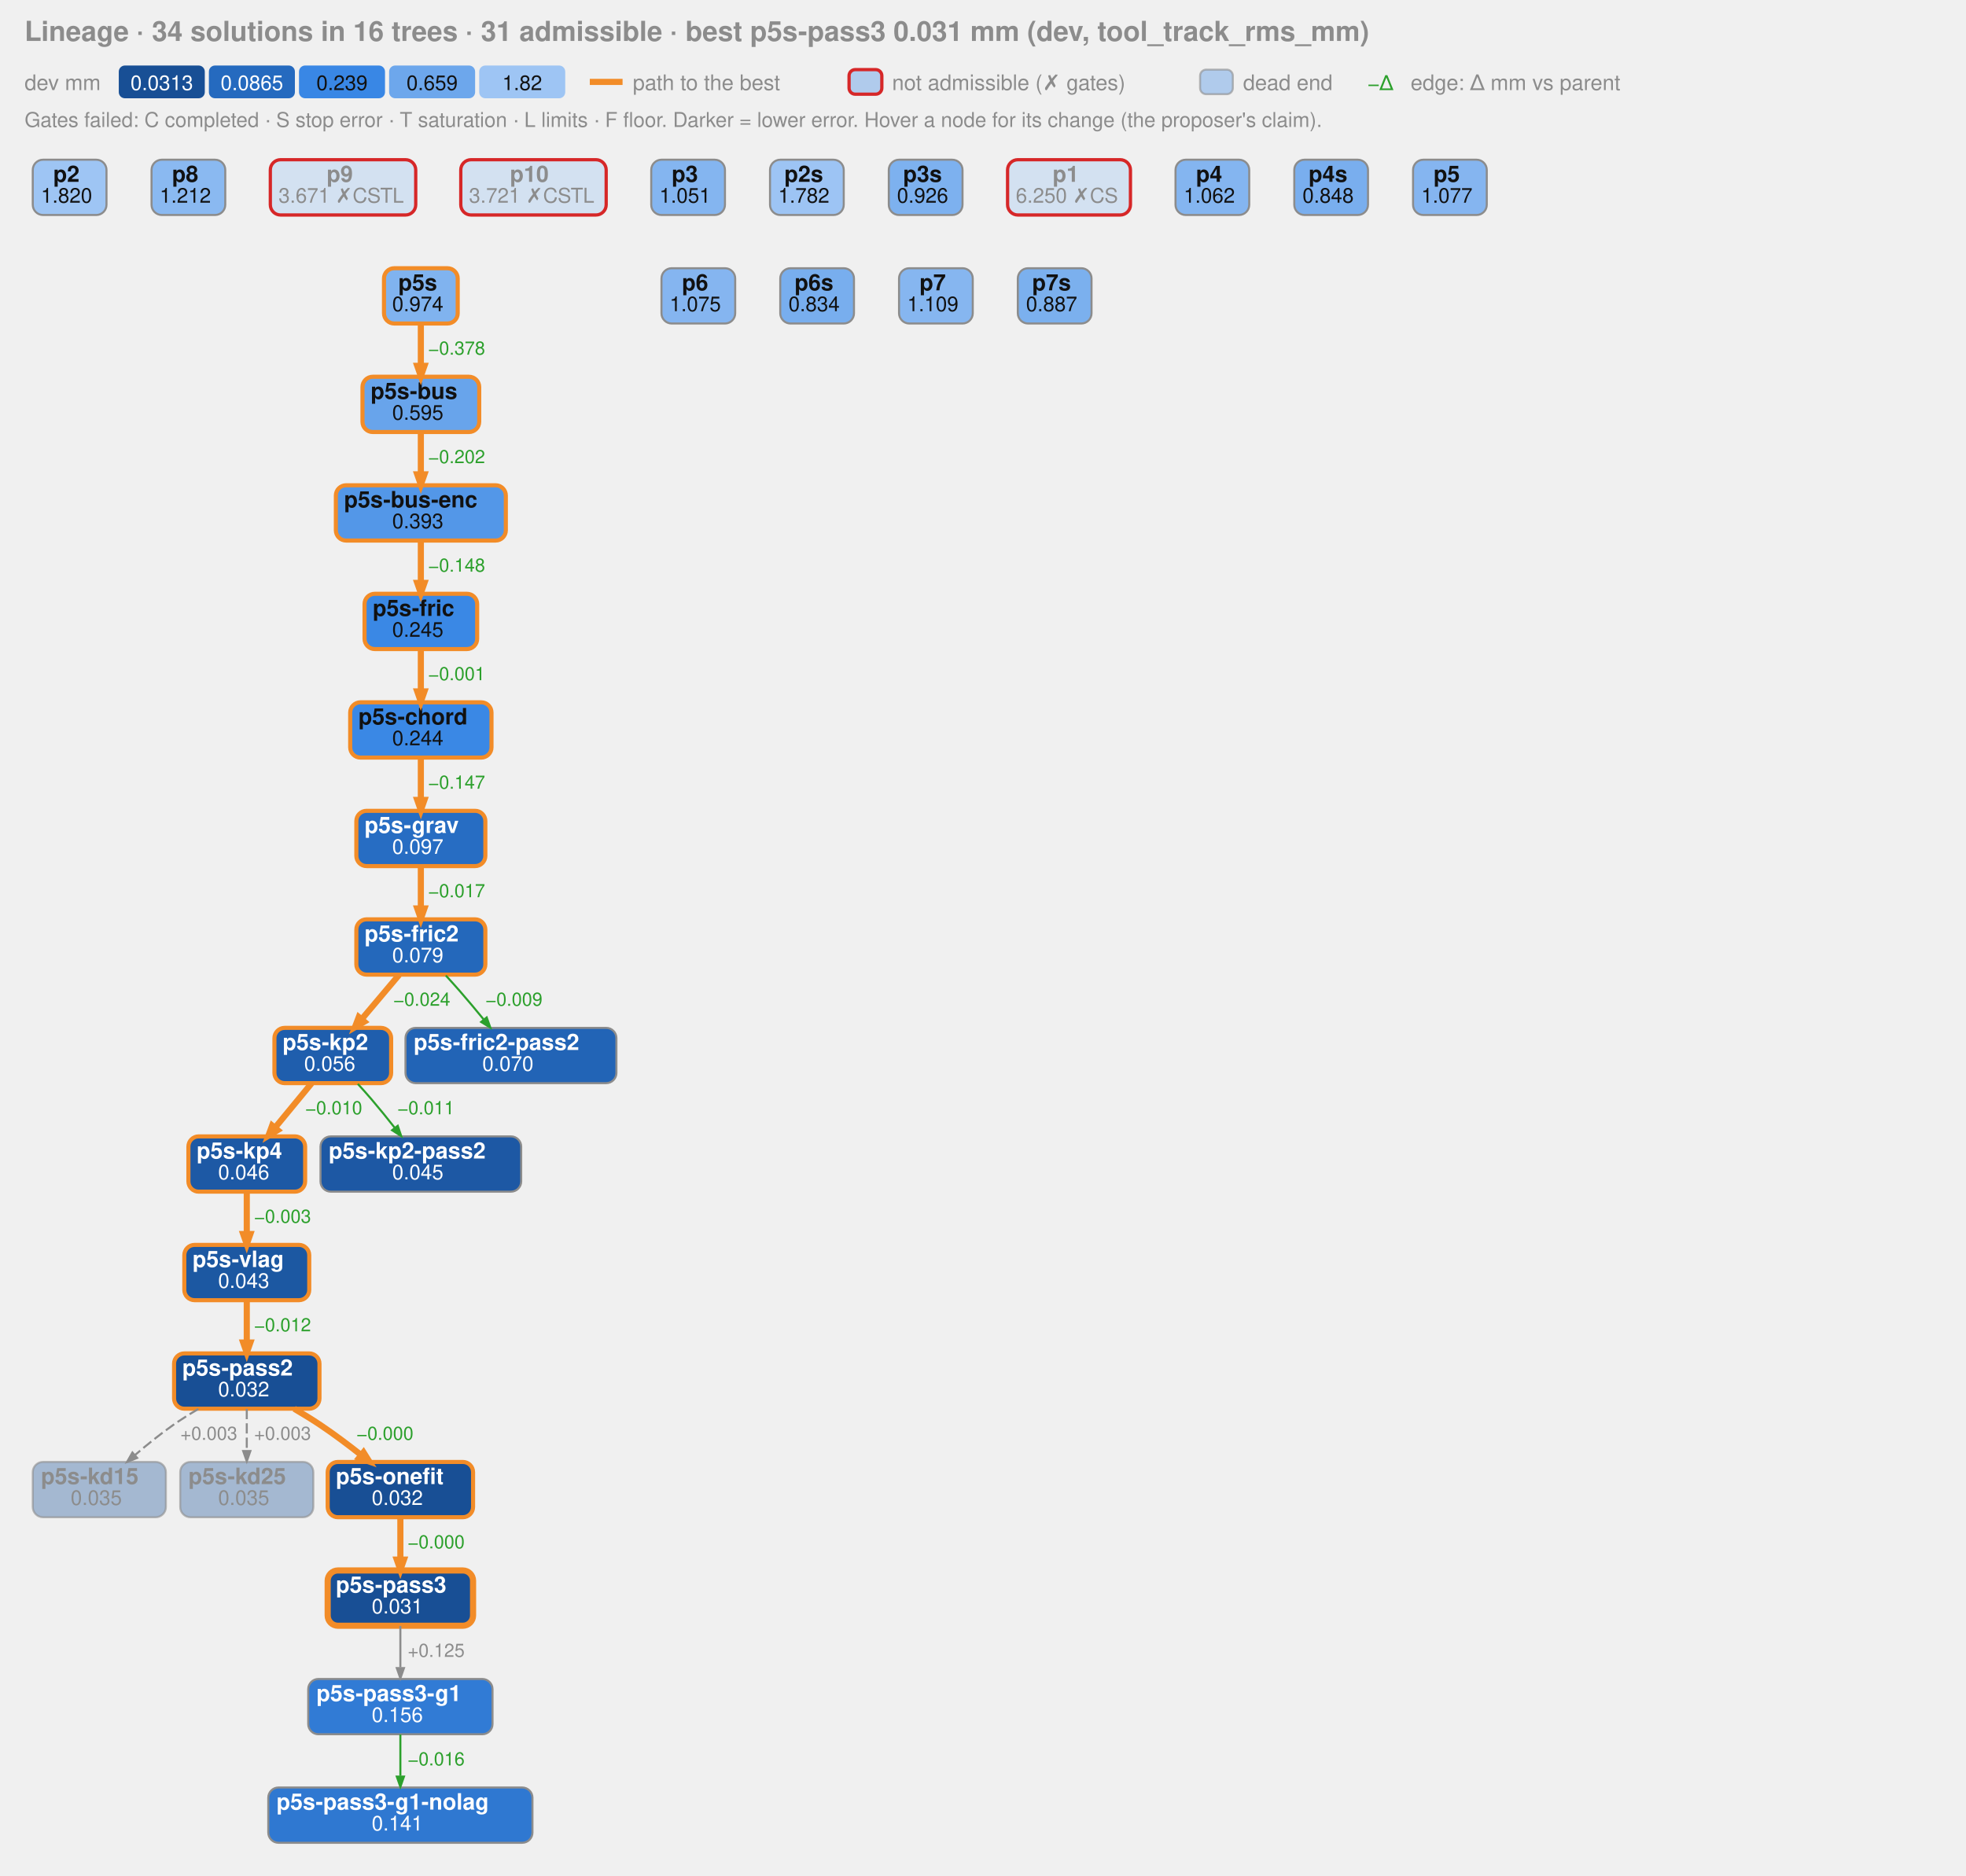
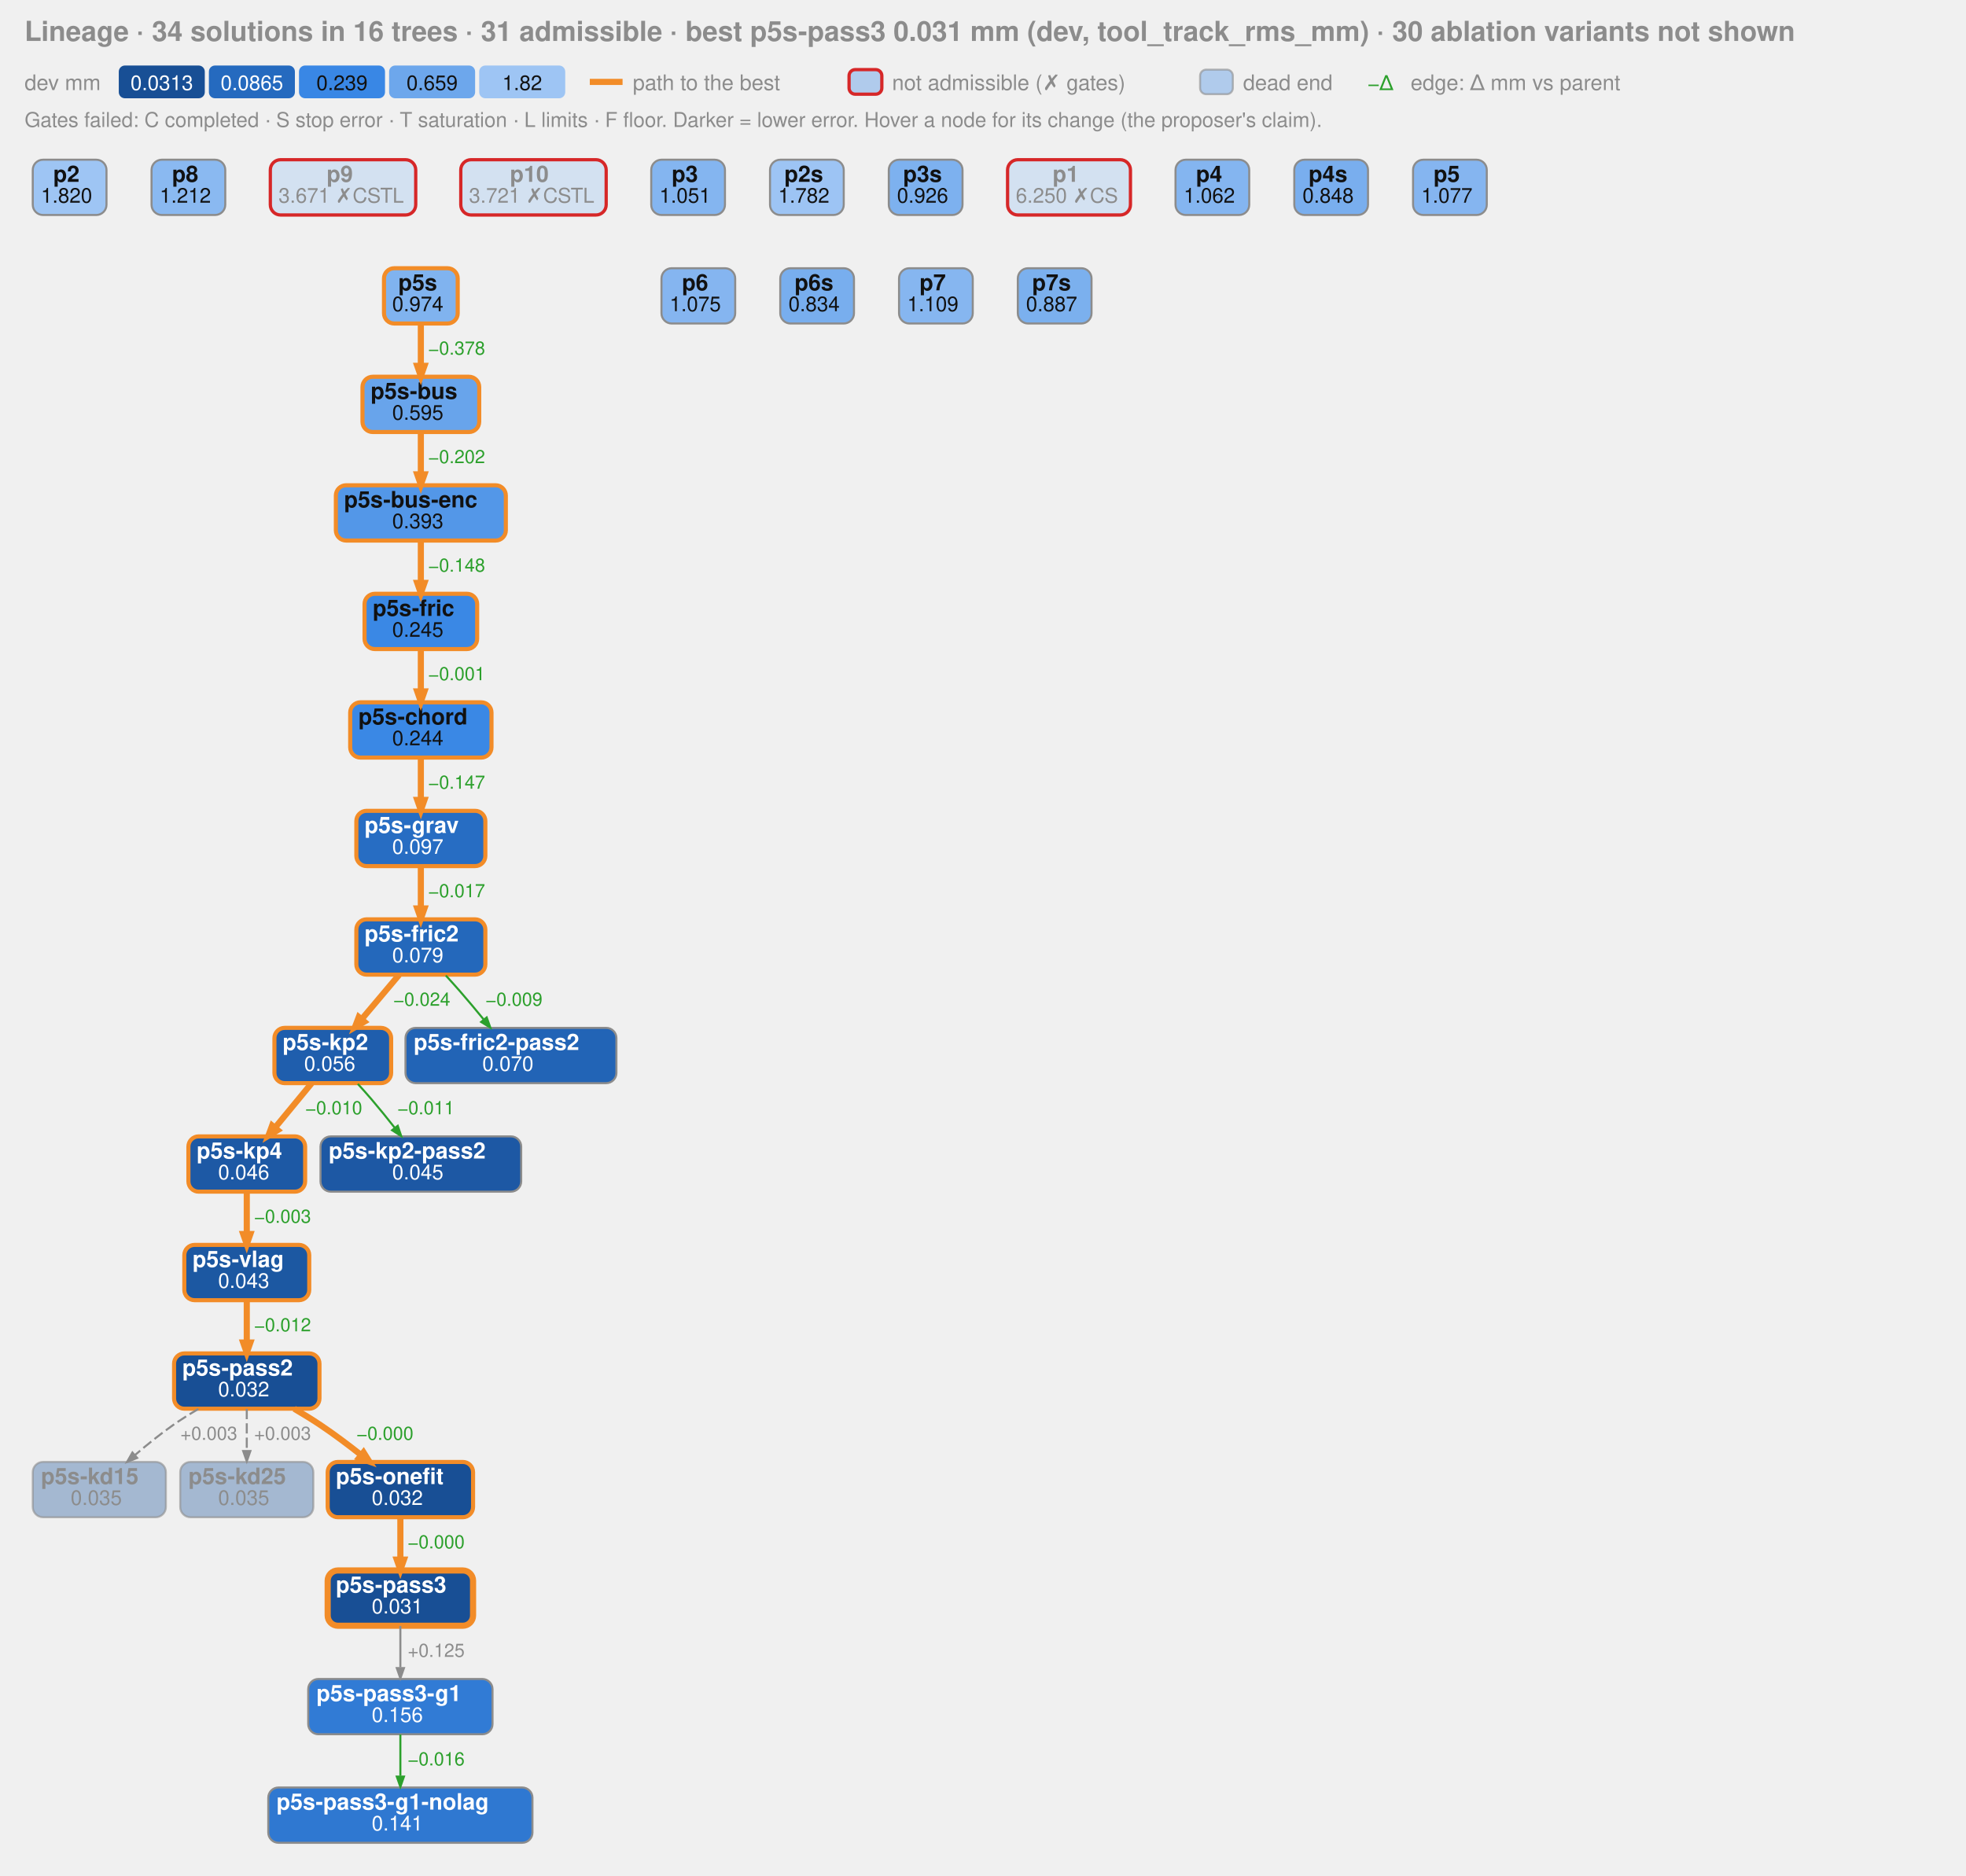
- <svg xmlns="http://www.w3.org/2000/svg" xmlns:xlink="http://www.w3.org/1999/xlink" width="960" height="916" viewBox="0 0 960 916" font-family="Helvetica, Arial, 'Liberation Sans', 'Nimbus Sans', sans-serif" font-size="11" fill="#8c8c8c" role="img" aria-label="Lineage · 34 solutions in 16 trees · 31 admissible · best p5s-pass3 0.031 mm (dev, tool_track_rms_mm)">
-   <text x="12.0" y="20.0" font-size="13.5" font-weight="600">Lineage · 34 solutions in 16 trees · 31 admissible · best p5s-pass3 0.031 mm (dev, tool_track_rms_mm)</text>
+ <svg xmlns="http://www.w3.org/2000/svg" xmlns:xlink="http://www.w3.org/1999/xlink" width="960" height="916" viewBox="0 0 960 916" font-family="Helvetica, Arial, 'Liberation Sans', 'Nimbus Sans', sans-serif" font-size="11" fill="#8c8c8c" role="img" aria-label="Lineage · 34 solutions in 16 trees · 31 admissible · best p5s-pass3 0.031 mm (dev, tool_track_rms_mm) · 30 ablation variants not shown">
+   <text x="12.0" y="20.0" font-size="13.5" font-weight="600">Lineage · 34 solutions in 16 trees · 31 admissible · best p5s-pass3 0.031 mm (dev, tool_track_rms_mm) · 30 ablation variants not shown</text>
  <text x="12.0" y="44.0" font-size="10.5">dev mm</text>
  <rect x="58.0" y="32.0" width="42" height="16" rx="3" fill="#184f95" />
  <text x="79.0" y="44.0" fill="#ffffff" font-size="10" text-anchor="middle">0.0313</text>
  <rect x="102.0" y="32.0" width="42" height="16" rx="3" fill="#256abf" />
  <text x="123.0" y="44.0" fill="#ffffff" font-size="10" text-anchor="middle">0.0865</text>
  <rect x="146.0" y="32.0" width="42" height="16" rx="3" fill="#3987e5" />
  <text x="167.0" y="44.0" fill="#111111" font-size="10" text-anchor="middle">0.239</text>
  <rect x="190.0" y="32.0" width="42" height="16" rx="3" fill="#6da7ec" />
  <text x="211.0" y="44.0" fill="#111111" font-size="10" text-anchor="middle">0.659</text>
  <rect x="234.0" y="32.0" width="42" height="16" rx="3" fill="#9ec5f4" />
  <text x="255.0" y="44.0" fill="#111111" font-size="10" text-anchor="middle">1.82</text>
  <line x1="288.0" x2="304.0" y1="40.0" y2="40.0" stroke="#f28c28" stroke-width="3" />
  <text x="309.0" y="44.0" font-size="10.5">path to the best</text>
  <rect x="414.6" y="34.0" width="16" height="12" rx="3" fill="#3987e5" fill-opacity="0.35" stroke="#d62728" stroke-width="1.6" />
  <text x="435.6" y="44.0" font-size="10.5">not admissible (✗ gates)</text>
  <rect x="586.0" y="34.0" width="16" height="12" rx="3" fill="#3987e5" fill-opacity="0.35" stroke="#8c8c8c" stroke-opacity="0.6" />
  <text x="607.0" y="44.0" font-size="10.5">dead end</text>
  <text x="667.8" y="44.0" fill="#2ca02c" font-size="10">−Δ</text>
  <text x="688.8" y="44.0" font-size="10.5">edge: Δ mm vs parent</text>
  <text x="12.0" y="62.0" font-size="10">Gates failed: C completed · S stop error · T saturation · L limits · F floor. Darker = lower error. Hover a node for its change (the proposer's claim).</text>
  <g transform="translate(12.0 74.0)">
    <g class="graph" transform="scale(1 1) rotate(0) translate(4 31)">
      <g class="node">
        <a xlink:title="#1 p2 · 1.820 mm · admissible · change: the trajectory's column (as built), board PD">
          <rect fill="#9ec5f4" stroke="#8c8c8c" x="0" y="-27" width="36" height="27" rx="5" />
          <text x="10" y="-16.2" font-weight="bold" fill="#111111">p2</text>
          <text x="4" y="-6" font-size="10" fill="#111111">1.820</text>
        </a>
      </g>
    </g>
  </g>
  <g transform="translate(70.0 74.0)">
    <g class="graph" transform="scale(1 1) rotate(0) translate(4 31)">
      <g class="node">
        <a xlink:title="#2 p8 · 1.212 mm · admissible · change: model at plan time, host spring + board damper">
          <rect fill="#8ab9f1" stroke="#8c8c8c" x="0" y="-27" width="36" height="27" rx="5" />
          <text x="10" y="-16.2" font-weight="bold" fill="#111111">p8</text>
          <text x="4" y="-6" font-size="10" fill="#111111">1.212</text>
        </a>
      </g>
    </g>
  </g>
  <g transform="translate(128.0 74.0)">
    <g class="graph" transform="scale(1 1) rotate(0) translate(4 31)">
      <g class="node inadmissible">
        <a xlink:title="#3 p9 · 3.671 mm · not admissible: completed 25 tasks, stop_error_max_mm 11 tasks, saturation_share_pct 17 tasks, limit_violations 33 tasks · change: model at the host on the measured state, computed torque on the host">
          <rect fill="#9ec5f4" fill-opacity="0.35" stroke="#d62728" stroke-width="1.6" x="0" y="-27" width="71" height="27" rx="5" />
          <text x="27.5" y="-16.2" font-weight="bold" fill="#8c8c8c">p9</text>
          <text x="4" y="-6" font-size="10" fill="#8c8c8c">3.671 ✗CSTL</text>
        </a>
      </g>
    </g>
  </g>
  <g transform="translate(221.0 74.0)">
    <g class="graph" transform="scale(1 1) rotate(0) translate(4 31)">
      <g class="node inadmissible">
        <a xlink:title="#4 p10 · 3.721 mm · not admissible: completed 28 tasks, stop_error_max_mm 17 tasks, saturation_share_pct 19 tasks, limit_violations 32 tasks · change: model at plan time, PD on the host">
          <rect fill="#9ec5f4" fill-opacity="0.35" stroke="#d62728" stroke-width="1.6" x="0" y="-27" width="71" height="27" rx="5" />
          <text x="24" y="-16.2" font-weight="bold" fill="#8c8c8c">p10</text>
          <text x="4" y="-6" font-size="10" fill="#8c8c8c">3.721 ✗CSTL</text>
        </a>
      </g>
    </g>
  </g>
  <g transform="translate(314.0 74.0)">
    <g class="graph" transform="scale(1 1) rotate(0) translate(4 31)">
      <g class="node">
        <a xlink:title="#5 p3 · 1.051 mm · admissible · change: model at plan time, board PD, the datasheet's lookahead">
          <rect fill="#84b5f0" stroke="#8c8c8c" x="0" y="-27" width="36" height="27" rx="5" />
          <text x="10" y="-16.2" font-weight="bold" fill="#111111">p3</text>
          <text x="4" y="-6" font-size="10" fill="#111111">1.051</text>
        </a>
      </g>
    </g>
  </g>
  <g transform="translate(372.0 74.0)">
    <g class="graph" transform="scale(1 1) rotate(0) translate(4 31)">
      <g class="node">
        <a xlink:title="#6 p2s · 1.782 mm · admissible · change: the trajectory's column (as built), board PD, secant_mid_ff">
          <rect fill="#9dc4f4" stroke="#8c8c8c" x="0" y="-27" width="36" height="27" rx="5" />
          <text x="7" y="-16.2" font-weight="bold" fill="#111111">p2s</text>
          <text x="4" y="-6" font-size="10" fill="#111111">1.782</text>
        </a>
      </g>
    </g>
  </g>
  <g transform="translate(430.0 74.0)">
    <g class="graph" transform="scale(1 1) rotate(0) translate(4 31)">
      <g class="node">
        <a xlink:title="#7 p3s · 0.926 mm · admissible · change: model at plan time, board PD, the datasheet's lookahead, secant_mid_ff">
          <rect fill="#7db1ef" stroke="#8c8c8c" x="0" y="-27" width="36" height="27" rx="5" />
          <text x="7" y="-16.2" font-weight="bold" fill="#111111">p3s</text>
          <text x="4" y="-6" font-size="10" fill="#111111">0.926</text>
        </a>
      </g>
    </g>
  </g>
  <g transform="translate(488.0 74.0)">
    <g class="graph" transform="scale(1 1) rotate(0) translate(4 31)">
      <g class="node inadmissible">
        <a xlink:title="#8 p1 · 6.250 mm · not admissible: completed 41 tasks, stop_error_max_mm 41 tasks · change: no feed-forward, board PD, calibrated lookahead">
          <rect fill="#9ec5f4" fill-opacity="0.35" stroke="#d62728" stroke-width="1.6" x="0" y="-27" width="60" height="27" rx="5" />
          <text x="22" y="-16.2" font-weight="bold" fill="#8c8c8c">p1</text>
          <text x="4" y="-6" font-size="10" fill="#8c8c8c">6.250 ✗CS</text>
        </a>
      </g>
    </g>
  </g>
  <g transform="translate(570.0 74.0)">
    <g class="graph" transform="scale(1 1) rotate(0) translate(4 31)">
      <g class="node">
        <a xlink:title="#9 p4 · 1.062 mm · admissible · change: model at plan time, board PD, calibrated lookahead">
          <rect fill="#84b5f0" stroke="#8c8c8c" x="0" y="-27" width="36" height="27" rx="5" />
          <text x="10" y="-16.2" font-weight="bold" fill="#111111">p4</text>
          <text x="4" y="-6" font-size="10" fill="#111111">1.062</text>
        </a>
      </g>
    </g>
  </g>
  <g transform="translate(628.0 74.0)">
    <g class="graph" transform="scale(1 1) rotate(0) translate(4 31)">
      <g class="node">
        <a xlink:title="#10 p4s · 0.848 mm · admissible · change: model at plan time, board PD, calibrated lookahead, secant_mid_ff">
          <rect fill="#79aeee" stroke="#8c8c8c" x="0" y="-27" width="36" height="27" rx="5" />
          <text x="7" y="-16.2" font-weight="bold" fill="#111111">p4s</text>
          <text x="4" y="-6" font-size="10" fill="#111111">0.848</text>
        </a>
      </g>
    </g>
  </g>
  <g transform="translate(686.0 74.0)">
    <g class="graph" transform="scale(1 1) rotate(0) translate(4 31)">
      <g class="node">
        <a xlink:title="#11 p5 · 1.077 mm · admissible · change: model + Coulomb at plan time, board PD, calibrated lookahead">
          <rect fill="#85b5f0" stroke="#8c8c8c" x="0" y="-27" width="36" height="27" rx="5" />
          <text x="10" y="-16.2" font-weight="bold" fill="#111111">p5</text>
          <text x="4" y="-6" font-size="10" fill="#111111">1.077</text>
        </a>
      </g>
    </g>
  </g>
  <g transform="translate(12.0 127.0)">
    <g class="graph" transform="scale(1 1) rotate(0) translate(4 773)">
      <g class="node path">
        <a xlink:title="#12 p5s · 0.974 mm · admissible · change: model + Coulomb at plan time, board PD, calibrated lookahead, secant_mid_ff">
          <rect fill="#80b3ef" stroke="#f28c28" stroke-width="2" x="171.5" y="-769" width="36" height="27" rx="5" />
          <text x="178.5" y="-758.2" font-weight="bold" fill="#111111">p5s</text>
          <text x="175.5" y="-748" font-size="10" fill="#111111">0.974</text>
        </a>
      </g>
      <g class="node path">
        <a xlink:title="#17 p5s-bus · 0.595 mm · admissible · parent p5s · change: lookahead = the deployment's bus command delay per joint, not the friction-inflated calibration (Coulomb is already in the ff)">
          <rect fill="#68a4eb" stroke="#f28c28" stroke-width="2" x="161" y="-716" width="57" height="27" rx="5" />
          <text x="165" y="-705.2" font-weight="bold" fill="#111111">p5s-bus</text>
          <text x="175.5" y="-695" font-size="10" fill="#111111">0.595</text>
        </a>
      </g>
      <g class="edge path">
        <path fill="none" stroke="#f28c28" stroke-width="3" d="M189.5,-741.89C189.5,-735.81 189.5,-728.4 189.5,-721.71" />
        <polygon fill="#f28c28" stroke="#f28c28" stroke-width="3" points="191.25,-721.32 189.5,-716.32 187.75,-721.32 191.25,-721.32" />
        <text text-anchor="middle" x="207" y="-726.8" font-size="9" fill="#2ca02c">−0.378</text>
      </g>
      <g class="node path">
        <a xlink:title="#18 p5s-bus-enc · 0.393 mm · admissible · parent p5s-bus · change: lookahead = bus delay minus the board's own lead (encoder delay + one board tick, 0.75 ms), from the deployment's board fields">
          <rect fill="#5397e8" stroke="#f28c28" stroke-width="2" x="148" y="-663" width="83" height="27" rx="5" />
          <text x="152" y="-652.2" font-weight="bold" fill="#111111">p5s-bus-enc</text>
          <text x="175.5" y="-642" font-size="10" fill="#111111">0.393</text>
        </a>
      </g>
      <g class="edge path">
        <path fill="none" stroke="#f28c28" stroke-width="3" d="M189.5,-688.89C189.5,-682.81 189.5,-675.4 189.5,-668.71" />
        <polygon fill="#f28c28" stroke="#f28c28" stroke-width="3" points="191.25,-668.32 189.5,-663.32 187.75,-668.32 191.25,-668.32" />
        <text text-anchor="middle" x="207" y="-673.8" font-size="9" fill="#2ca02c">−0.202</text>
      </g>
      <g class="node path">
        <a xlink:title="#19 p5s-fric · 0.245 mm · admissible · parent p5s-bus-enc · change: friction ff = per-joint Coulomb tanh(qd/vs) + viscous identified from p5s-bus-enc's dev run records, replacing the given model's Coulomb">
          <rect fill="#3a88e5" stroke="#f28c28" stroke-width="2" x="162" y="-610" width="55" height="27" rx="5" />
          <text x="166" y="-599.2" font-weight="bold" fill="#111111">p5s-fric</text>
          <text x="175.5" y="-589" font-size="10" fill="#111111">0.245</text>
        </a>
      </g>
      <g class="edge path">
        <path fill="none" stroke="#f28c28" stroke-width="3" d="M189.5,-635.89C189.5,-629.81 189.5,-622.4 189.5,-615.71" />
        <polygon fill="#f28c28" stroke="#f28c28" stroke-width="3" points="191.25,-615.32 189.5,-610.32 187.75,-615.32 191.25,-615.32" />
        <text text-anchor="middle" x="207" y="-620.8" font-size="9" fill="#2ca02c">−0.148</text>
      </g>
      <g class="node path">
        <a xlink:title="#20 p5s-chord · 0.244 mm · admissible · parent p5s-fric · change: position sent = sample - a(s+T/2)·T²/12: the board's straight walk over a host period becomes the least-squares line of the curve, not its …">
          <rect fill="#3a88e5" stroke="#f28c28" stroke-width="2" x="155" y="-557" width="69" height="27" rx="5" />
          <text x="159" y="-546.2" font-weight="bold" fill="#111111">p5s-chord</text>
          <text x="175.5" y="-536" font-size="10" fill="#111111">0.244</text>
        </a>
      </g>
      <g class="edge path">
        <path fill="none" stroke="#f28c28" stroke-width="3" d="M189.5,-582.89C189.5,-576.81 189.5,-569.4 189.5,-562.71" />
        <polygon fill="#f28c28" stroke="#f28c28" stroke-width="3" points="191.25,-562.32 189.5,-557.32 187.75,-562.32 191.25,-562.32" />
        <text text-anchor="middle" x="207" y="-567.8" font-size="9" fill="#2ca02c">−0.001</text>
      </g>
      <g class="node path">
        <a xlink:title="#21 p5s-grav · 0.097 mm · admissible · parent p5s-chord · change: ff minus a gravity-shaped torque error per joint, fitted from p5s-chord's dev joint errors (kp·e + kd·ė on sin/cos of q2, q2+q3, q2+q3+q4, …">
          <rect fill="#276dc3" stroke="#f28c28" stroke-width="2" x="158" y="-504" width="63" height="27" rx="5" />
          <text x="162" y="-493.2" font-weight="bold" fill="#ffffff">p5s-grav</text>
          <text x="175.5" y="-483" font-size="10" fill="#ffffff">0.097</text>
        </a>
      </g>
      <g class="edge path">
        <path fill="none" stroke="#f28c28" stroke-width="3" d="M189.5,-529.89C189.5,-523.81 189.5,-516.4 189.5,-509.71" />
        <polygon fill="#f28c28" stroke="#f28c28" stroke-width="3" points="191.25,-509.32 189.5,-504.32 187.75,-509.32 191.25,-509.32" />
        <text text-anchor="middle" x="207" y="-514.8" font-size="9" fill="#2ca02c">−0.147</text>
      </g>
      <g class="node path">
        <a xlink:title="#22 p5s-fric2 · 0.079 mm · admissible · parent p5s-grav · change: friction correction in target qd (odd multi-scale tanh basis + qd), fitted from p5s-grav's dev joint errors (kp·e + kd·ė), subtracted from …">
          <rect fill="#2468bb" stroke="#f28c28" stroke-width="2" x="158" y="-451" width="63" height="27" rx="5" />
          <text x="162" y="-440.2" font-weight="bold" fill="#ffffff">p5s-fric2</text>
          <text x="175.5" y="-430" font-size="10" fill="#ffffff">0.079</text>
        </a>
      </g>
      <g class="edge path">
        <path fill="none" stroke="#f28c28" stroke-width="3" d="M189.5,-476.89C189.5,-470.81 189.5,-463.4 189.5,-456.71" />
        <polygon fill="#f28c28" stroke="#f28c28" stroke-width="3" points="191.25,-456.32 189.5,-451.32 187.75,-456.32 191.25,-456.32" />
        <text text-anchor="middle" x="207" y="-461.8" font-size="9" fill="#2ca02c">−0.017</text>
      </g>
      <g class="node path">
        <a xlink:title="#23 p5s-kp2 · 0.056 mm · admissible · parent p5s-fric2 · change: board gains sent with every command: kp x2, kd x sqrt(2) (same damping ratio, bandwidth x1.41) instead of the boards' configured gains">
          <rect fill="#1f5ead" stroke="#f28c28" stroke-width="2" x="118" y="-398" width="57" height="27" rx="5" />
          <text x="122" y="-387.2" font-weight="bold" fill="#ffffff">p5s-kp2</text>
          <text x="132.5" y="-377" font-size="10" fill="#ffffff">0.056</text>
        </a>
      </g>
      <g class="edge path">
        <path fill="none" stroke="#f28c28" stroke-width="3" d="M178.87,-423.89C173.43,-417.44 166.74,-409.5 160.85,-402.52" />
        <polygon fill="#f28c28" stroke="#f28c28" stroke-width="3" points="161.87,-401.01 157.31,-398.32 159.19,-403.27 161.87,-401.01" />
        <text text-anchor="middle" x="190" y="-408.8" font-size="9" fill="#2ca02c">−0.024</text>
      </g>
      <g class="node">
        <a xlink:title="#27 p5s-fric2-pass2 · 0.070 mm · admissible · parent p5s-fric2 · change: niche (boards' configured gains): second joint-error pass on p5s-fric2's dev runs, gravity shapes + friction basis + own-qdd term fitted jo…">
          <rect fill="#2264b6" stroke="#8c8c8c" x="182" y="-398" width="103" height="27" rx="5" />
          <text x="186" y="-387.2" font-weight="bold" fill="#ffffff">p5s-fric2-pass2</text>
          <text x="219.5" y="-377" font-size="10" fill="#ffffff">0.070</text>
        </a>
      </g>
      <g class="edge">
        <path fill="none" stroke="#2ca02c" d="M201.68,-423.59C203.97,-421.1 206.33,-418.49 208.5,-416 212.36,-411.57 216.44,-406.69 220.15,-402.15" />
        <polygon fill="#2ca02c" stroke="#2ca02c" points="221.65,-403.09 223.45,-398.11 218.94,-400.88 221.65,-403.09" />
        <text text-anchor="middle" x="235" y="-408.8" font-size="9" fill="#2ca02c">−0.009</text>
      </g>
      <g class="node path">
        <a xlink:title="#24 p5s-kp4 · 0.046 mm · admissible · parent p5s-kp2 · change: board kp x4, kd x2 (same damping ratio, bandwidth x2 = 12.6 Hz) instead of x2 / x1.41">
          <rect fill="#1d59a5" stroke="#f28c28" stroke-width="2" x="76" y="-345" width="57" height="27" rx="5" />
          <text x="80" y="-334.2" font-weight="bold" fill="#ffffff">p5s-kp4</text>
          <text x="90.5" y="-324" font-size="10" fill="#ffffff">0.046</text>
        </a>
      </g>
      <g class="edge path">
        <path fill="none" stroke="#f28c28" stroke-width="3" d="M136.12,-370.89C130.81,-364.44 124.27,-356.5 118.52,-349.52" />
        <polygon fill="#f28c28" stroke="#f28c28" stroke-width="3" points="119.58,-348.06 115.05,-345.32 116.88,-350.29 119.58,-348.06" />
        <text text-anchor="middle" x="147" y="-355.8" font-size="9" fill="#2ca02c">−0.010</text>
      </g>
      <g class="node">
        <a xlink:title="#33 p5s-kp2-pass2 · 0.045 mm · admissible · parent p5s-kp2 · change: middle rung (kp x2): second joint-error pass on p5s-kp2's dev runs, gravity shapes + friction basis + own-qdd term, subtracted (as p5s-fric…">
          <rect fill="#1d58a4" stroke="#8c8c8c" x="140.5" y="-345" width="98" height="27" rx="5" />
          <text x="144.5" y="-334.2" font-weight="bold" fill="#ffffff">p5s-kp2-pass2</text>
          <text x="175.5" y="-324" font-size="10" fill="#ffffff">0.045</text>
        </a>
      </g>
      <g class="edge">
        <path fill="none" stroke="#2ca02c" d="M158.72,-370.63C161.01,-368.13 163.36,-365.51 165.5,-363 169.25,-358.61 173.18,-353.74 176.75,-349.2" />
        <polygon fill="#2ca02c" stroke="#2ca02c" points="178.22,-350.17 179.92,-345.15 175.46,-348.01 178.22,-350.17" />
        <text text-anchor="middle" x="192" y="-355.8" font-size="9" fill="#2ca02c">−0.011</text>
      </g>
      <g class="node path">
        <a xlink:title="#25 p5s-vlag · 0.043 mm · admissible · parent p5s-kp4 · change: ff minus kd·tau_v·qdd per joint: the board's velocity estimate lags by encoder delay + 1/(2π·filter Hz) (1.3 ms), so its kd term pushes ahe…">
          <rect fill="#1c58a2" stroke="#f28c28" stroke-width="2" x="74" y="-292" width="61" height="27" rx="5" />
          <text x="78" y="-281.2" font-weight="bold" fill="#ffffff">p5s-vlag</text>
          <text x="90.5" y="-271" font-size="10" fill="#ffffff">0.043</text>
        </a>
      </g>
      <g class="edge path">
        <path fill="none" stroke="#f28c28" stroke-width="3" d="M104.5,-317.89C104.5,-311.81 104.5,-304.4 104.5,-297.71" />
        <polygon fill="#f28c28" stroke="#f28c28" stroke-width="3" points="106.25,-297.32 104.5,-292.32 102.75,-297.32 106.25,-297.32" />
        <text text-anchor="middle" x="122" y="-302.8" font-size="9" fill="#2ca02c">−0.003</text>
      </g>
      <g class="node path">
        <a xlink:title="#26 p5s-pass2 · 0.032 mm · admissible · parent p5s-vlag · change: second joint-error identification pass at the current gains (kp x4, kd x2): gravity shapes + friction basis fitted jointly on p5s-vlag's de…">
          <rect fill="#184f95" stroke="#f28c28" stroke-width="2" x="69" y="-239" width="71" height="27" rx="5" />
          <text x="73" y="-228.2" font-weight="bold" fill="#ffffff">p5s-pass2</text>
          <text x="90.5" y="-218" font-size="10" fill="#ffffff">0.032</text>
        </a>
      </g>
      <g class="edge path">
        <path fill="none" stroke="#f28c28" stroke-width="3" d="M104.5,-264.89C104.5,-258.81 104.5,-251.4 104.5,-244.71" />
        <polygon fill="#f28c28" stroke="#f28c28" stroke-width="3" points="106.25,-244.32 104.5,-239.32 102.75,-244.32 106.25,-244.32" />
        <text text-anchor="middle" x="122" y="-249.8" font-size="9" fill="#2ca02c">−0.012</text>
      </g>
      <g class="node dead">
        <a xlink:title="#28 p5s-kd15 · 0.035 mm · admissible · parent p5s-pass2 · dead end · change: kd x1.5 instead of x2 at kp x4 (zeta 0.50 -&gt; 0.37): less kd times the 2^14-count velocity estimate">
          <rect fill="#195299" fill-opacity="0.35" stroke="#8c8c8c" stroke-opacity="0.6" x="0" y="-186" width="65" height="27" rx="5" />
          <text x="4" y="-175.2" font-weight="bold" fill="#8c8c8c">p5s-kd15</text>
          <text x="18.5" y="-165" font-size="10" fill="#8c8c8c">0.035</text>
        </a>
      </g>
      <g class="edge">
        <path fill="none" stroke="#8c8c8c" stroke-dasharray="5,2" d="M80.87,-211.88C76.67,-209.4 72.39,-206.72 68.5,-204 62.17,-199.58 55.63,-194.27 49.88,-189.34" />
        <polygon fill="#8c8c8c" stroke="#8c8c8c" points="50.96,-187.96 46.04,-186 48.66,-190.6 50.96,-187.96" />
        <text text-anchor="middle" x="86" y="-196.8" font-size="9" fill="#8c8c8c">+0.003</text>
      </g>
      <g class="node dead">
        <a xlink:title="#29 p5s-kd25 · 0.035 mm · admissible · parent p5s-pass2 · dead end · change: kd x2.5 instead of x2 at kp x4 (zeta 0.50 -&gt; 0.62): p5s-kd15 showed damping is worth more than the kd buzz it brings">
          <rect fill="#195299" fill-opacity="0.35" stroke="#8c8c8c" stroke-opacity="0.6" x="72" y="-186" width="65" height="27" rx="5" />
          <text x="76" y="-175.2" font-weight="bold" fill="#8c8c8c">p5s-kd25</text>
          <text x="90.5" y="-165" font-size="10" fill="#8c8c8c">0.035</text>
        </a>
      </g>
      <g class="edge">
        <path fill="none" stroke="#8c8c8c" stroke-dasharray="5,2" d="M104.5,-211.89C104.5,-205.81 104.5,-198.4 104.5,-191.71" />
        <polygon fill="#8c8c8c" stroke="#8c8c8c" points="106.25,-191.32 104.5,-186.32 102.75,-191.32 106.25,-191.32" />
        <text text-anchor="middle" x="122" y="-196.8" font-size="9" fill="#8c8c8c">+0.003</text>
      </g>
      <g class="node path">
        <a xlink:title="#30 p5s-onefit · 0.032 mm · admissible · parent p5s-pass2 · change: same controller with the four stacked fits merged into one model.json (one friction basis, one gravity basis; exact sum, no new data) and o…">
          <rect fill="#184f95" stroke="#f28c28" stroke-width="2" x="144" y="-186" width="71" height="27" rx="5" />
          <text x="148" y="-175.2" font-weight="bold" fill="#ffffff">p5s-onefit</text>
          <text x="165.5" y="-165" font-size="10" fill="#ffffff">0.032</text>
        </a>
      </g>
      <g class="edge path">
        <path fill="none" stroke="#f28c28" stroke-width="3" d="M127.66,-211.98C131.99,-209.45 136.44,-206.72 140.5,-204 147.11,-199.57 154.05,-194.35 160.2,-189.49" />
        <polygon fill="#f28c28" stroke="#f28c28" stroke-width="3" points="161.51,-190.69 164.33,-186.2 159.33,-187.95 161.51,-190.69" />
        <text text-anchor="middle" x="172" y="-196.8" font-size="9" fill="#2ca02c">−0.000</text>
      </g>
      <g class="node best path">
        <a xlink:title="#31 p5s-pass3 · 0.031 mm · admissible · parent p5s-onefit · change: identification pass 3 (identify_pass.py on p5s-onefit's dev runs), added into model.json">
          <rect fill="#184f95" stroke="#f28c28" stroke-width="3" x="144" y="-133" width="71" height="27" rx="5" />
          <text x="148" y="-122.2" font-weight="bold" fill="#ffffff">p5s-pass3</text>
          <text x="165.5" y="-112" font-size="10" fill="#ffffff">0.031</text>
        </a>
      </g>
      <g class="edge path">
        <path fill="none" stroke="#f28c28" stroke-width="3" d="M179.5,-158.89C179.5,-152.81 179.5,-145.4 179.5,-138.71" />
        <polygon fill="#f28c28" stroke="#f28c28" stroke-width="3" points="181.25,-138.32 179.5,-133.32 177.75,-138.32 181.25,-138.32" />
        <text text-anchor="middle" x="197" y="-143.8" font-size="9" fill="#2ca02c">−0.000</text>
      </g>
      <g class="node">
        <a xlink:title="#32 p5s-pass3-g1 · 0.156 mm · admissible · parent p5s-pass3 · change: transfer check: the same identified model at the boards' configured gains (kp x1, kd x1) instead of x4 / x2">
          <rect fill="#317bd5" stroke="#8c8c8c" x="134.5" y="-80" width="90" height="27" rx="5" />
          <text x="138.5" y="-69.2" font-weight="bold" fill="#ffffff">p5s-pass3-g1</text>
          <text x="165.5" y="-59" font-size="10" fill="#ffffff">0.156</text>
        </a>
      </g>
      <g class="edge">
        <path fill="none" stroke="#8c8c8c" d="M179.5,-105.89C179.5,-99.81 179.5,-92.4 179.5,-85.71" />
        <polygon fill="#8c8c8c" stroke="#8c8c8c" points="181.25,-85.32 179.5,-80.32 177.75,-85.32 181.25,-85.32" />
        <text text-anchor="middle" x="197" y="-90.8" font-size="9" fill="#8c8c8c">+0.125</text>
      </g>
      <g class="node">
        <a xlink:title="#34 p5s-pass3-g1-nolag · 0.141 mm · admissible · parent p5s-pass3-g1 · change: transfer check, part 2: drop the kd·1.3 ms·qdd term at the configured gains (is it the static prediction the 6 Hz loop never reaches that b…">
          <rect fill="#2f78d1" stroke="#8c8c8c" x="115" y="-27" width="129" height="27" rx="5" />
          <text x="119" y="-16.2" font-weight="bold" fill="#ffffff">p5s-pass3-g1-nolag</text>
          <text x="165.5" y="-6" font-size="10" fill="#ffffff">0.141</text>
        </a>
      </g>
      <g class="edge">
        <path fill="none" stroke="#2ca02c" d="M179.5,-52.89C179.5,-46.81 179.5,-39.4 179.5,-32.71" />
        <polygon fill="#2ca02c" stroke="#2ca02c" points="181.25,-32.32 179.5,-27.32 177.75,-32.32 181.25,-32.32" />
        <text text-anchor="middle" x="197" y="-37.8" font-size="9" fill="#2ca02c">−0.016</text>
      </g>
    </g>
  </g>
  <g transform="translate(319.0 127.0)">
    <g class="graph" transform="scale(1 1) rotate(0) translate(4 31)">
      <g class="node">
        <a xlink:title="#13 p6 · 1.075 mm · admissible · change: model at the host on the measured state, board PD, calibrated lookahead">
          <rect fill="#85b5f0" stroke="#8c8c8c" x="0" y="-27" width="36" height="27" rx="5" />
          <text x="10" y="-16.2" font-weight="bold" fill="#111111">p6</text>
          <text x="4" y="-6" font-size="10" fill="#111111">1.075</text>
        </a>
      </g>
    </g>
  </g>
  <g transform="translate(377.0 127.0)">
    <g class="graph" transform="scale(1 1) rotate(0) translate(4 31)">
      <g class="node">
        <a xlink:title="#14 p6s · 0.834 mm · admissible · change: model at the host on the measured state, board PD, calibrated lookahead, secant_mid_ff">
          <rect fill="#78aeee" stroke="#8c8c8c" x="0" y="-27" width="36" height="27" rx="5" />
          <text x="7" y="-16.2" font-weight="bold" fill="#111111">p6s</text>
          <text x="4" y="-6" font-size="10" fill="#111111">0.834</text>
        </a>
      </g>
    </g>
  </g>
  <g transform="translate(435.0 127.0)">
    <g class="graph" transform="scale(1 1) rotate(0) translate(4 31)">
      <g class="node">
        <a xlink:title="#15 p7 · 1.109 mm · admissible · change: model at plan time, computed-torque gains re-sent each tick, calibrated lookahead">
          <rect fill="#86b6f0" stroke="#8c8c8c" x="0" y="-27" width="36" height="27" rx="5" />
          <text x="10" y="-16.2" font-weight="bold" fill="#111111">p7</text>
          <text x="4" y="-6" font-size="10" fill="#111111">1.109</text>
        </a>
      </g>
    </g>
  </g>
  <g transform="translate(493.0 127.0)">
    <g class="graph" transform="scale(1 1) rotate(0) translate(4 31)">
      <g class="node">
        <a xlink:title="#16 p7s · 0.887 mm · admissible · change: model at plan time, computed-torque gains re-sent each tick, calibrated lookahead, secant_mid_ff">
          <rect fill="#7bb0ee" stroke="#8c8c8c" x="0" y="-27" width="36" height="27" rx="5" />
          <text x="7" y="-16.2" font-weight="bold" fill="#111111">p7s</text>
          <text x="4" y="-6" font-size="10" fill="#111111">0.887</text>
        </a>
      </g>
    </g>
  </g>
</svg>
